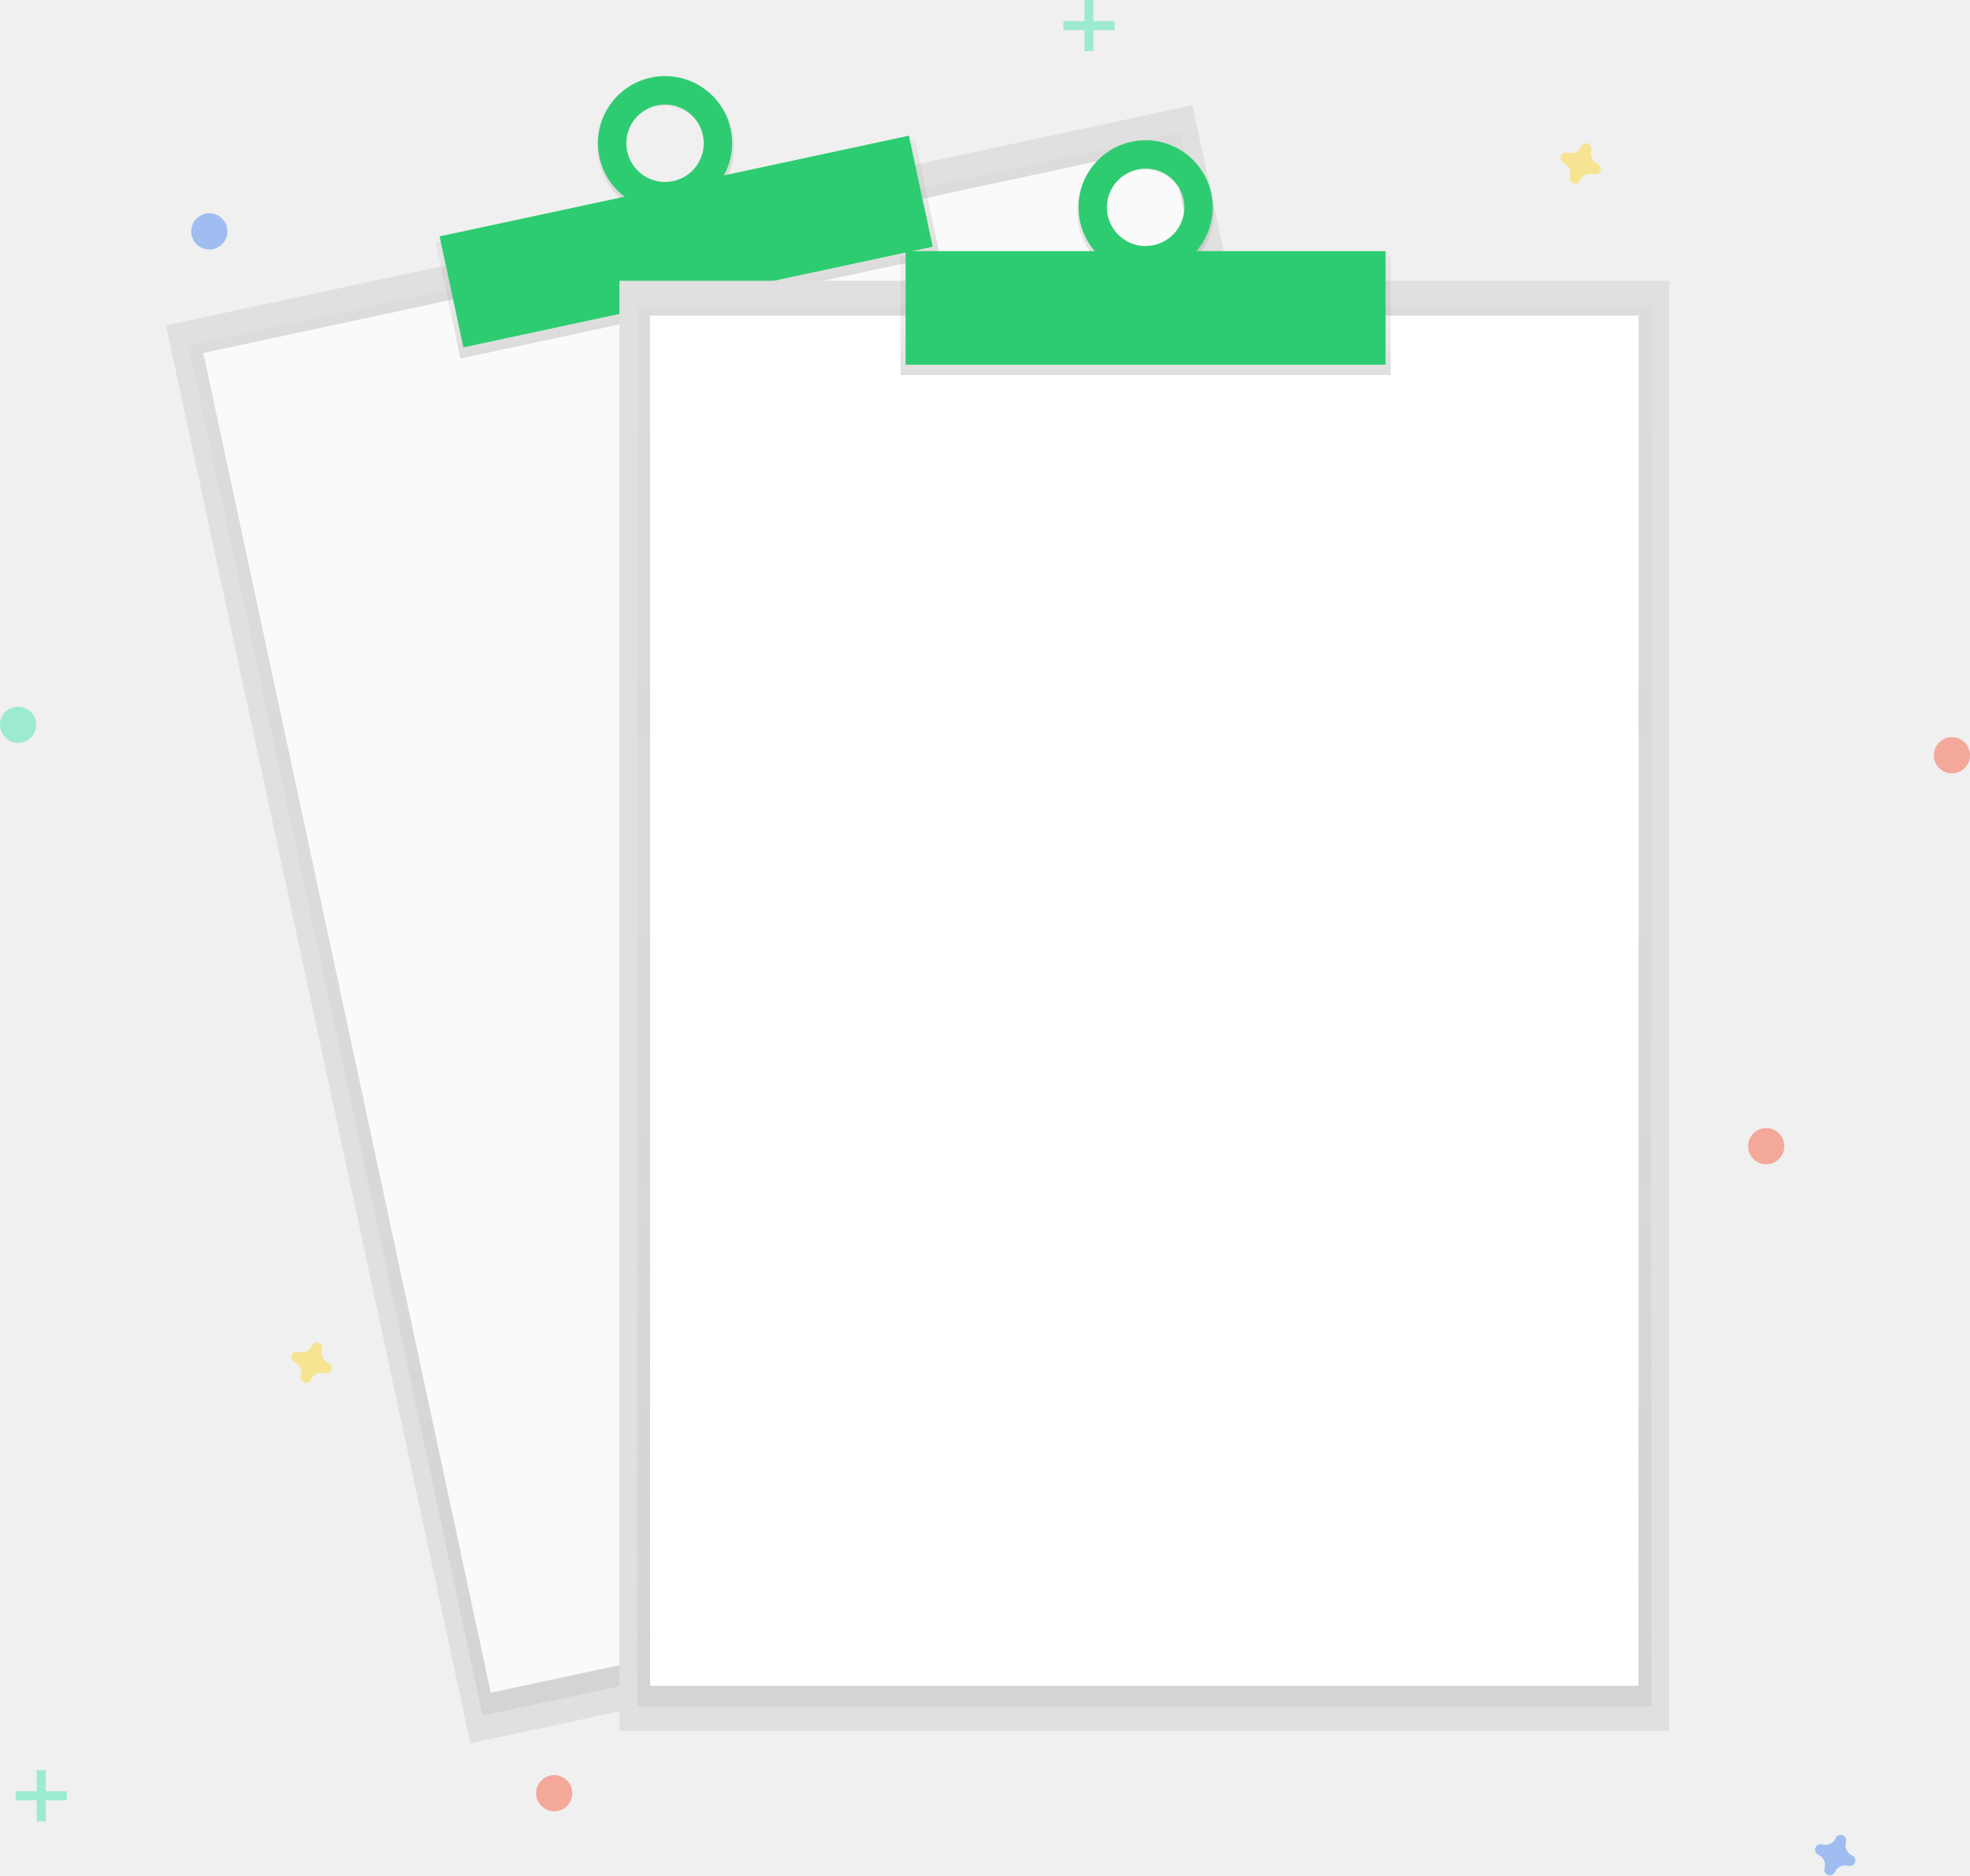
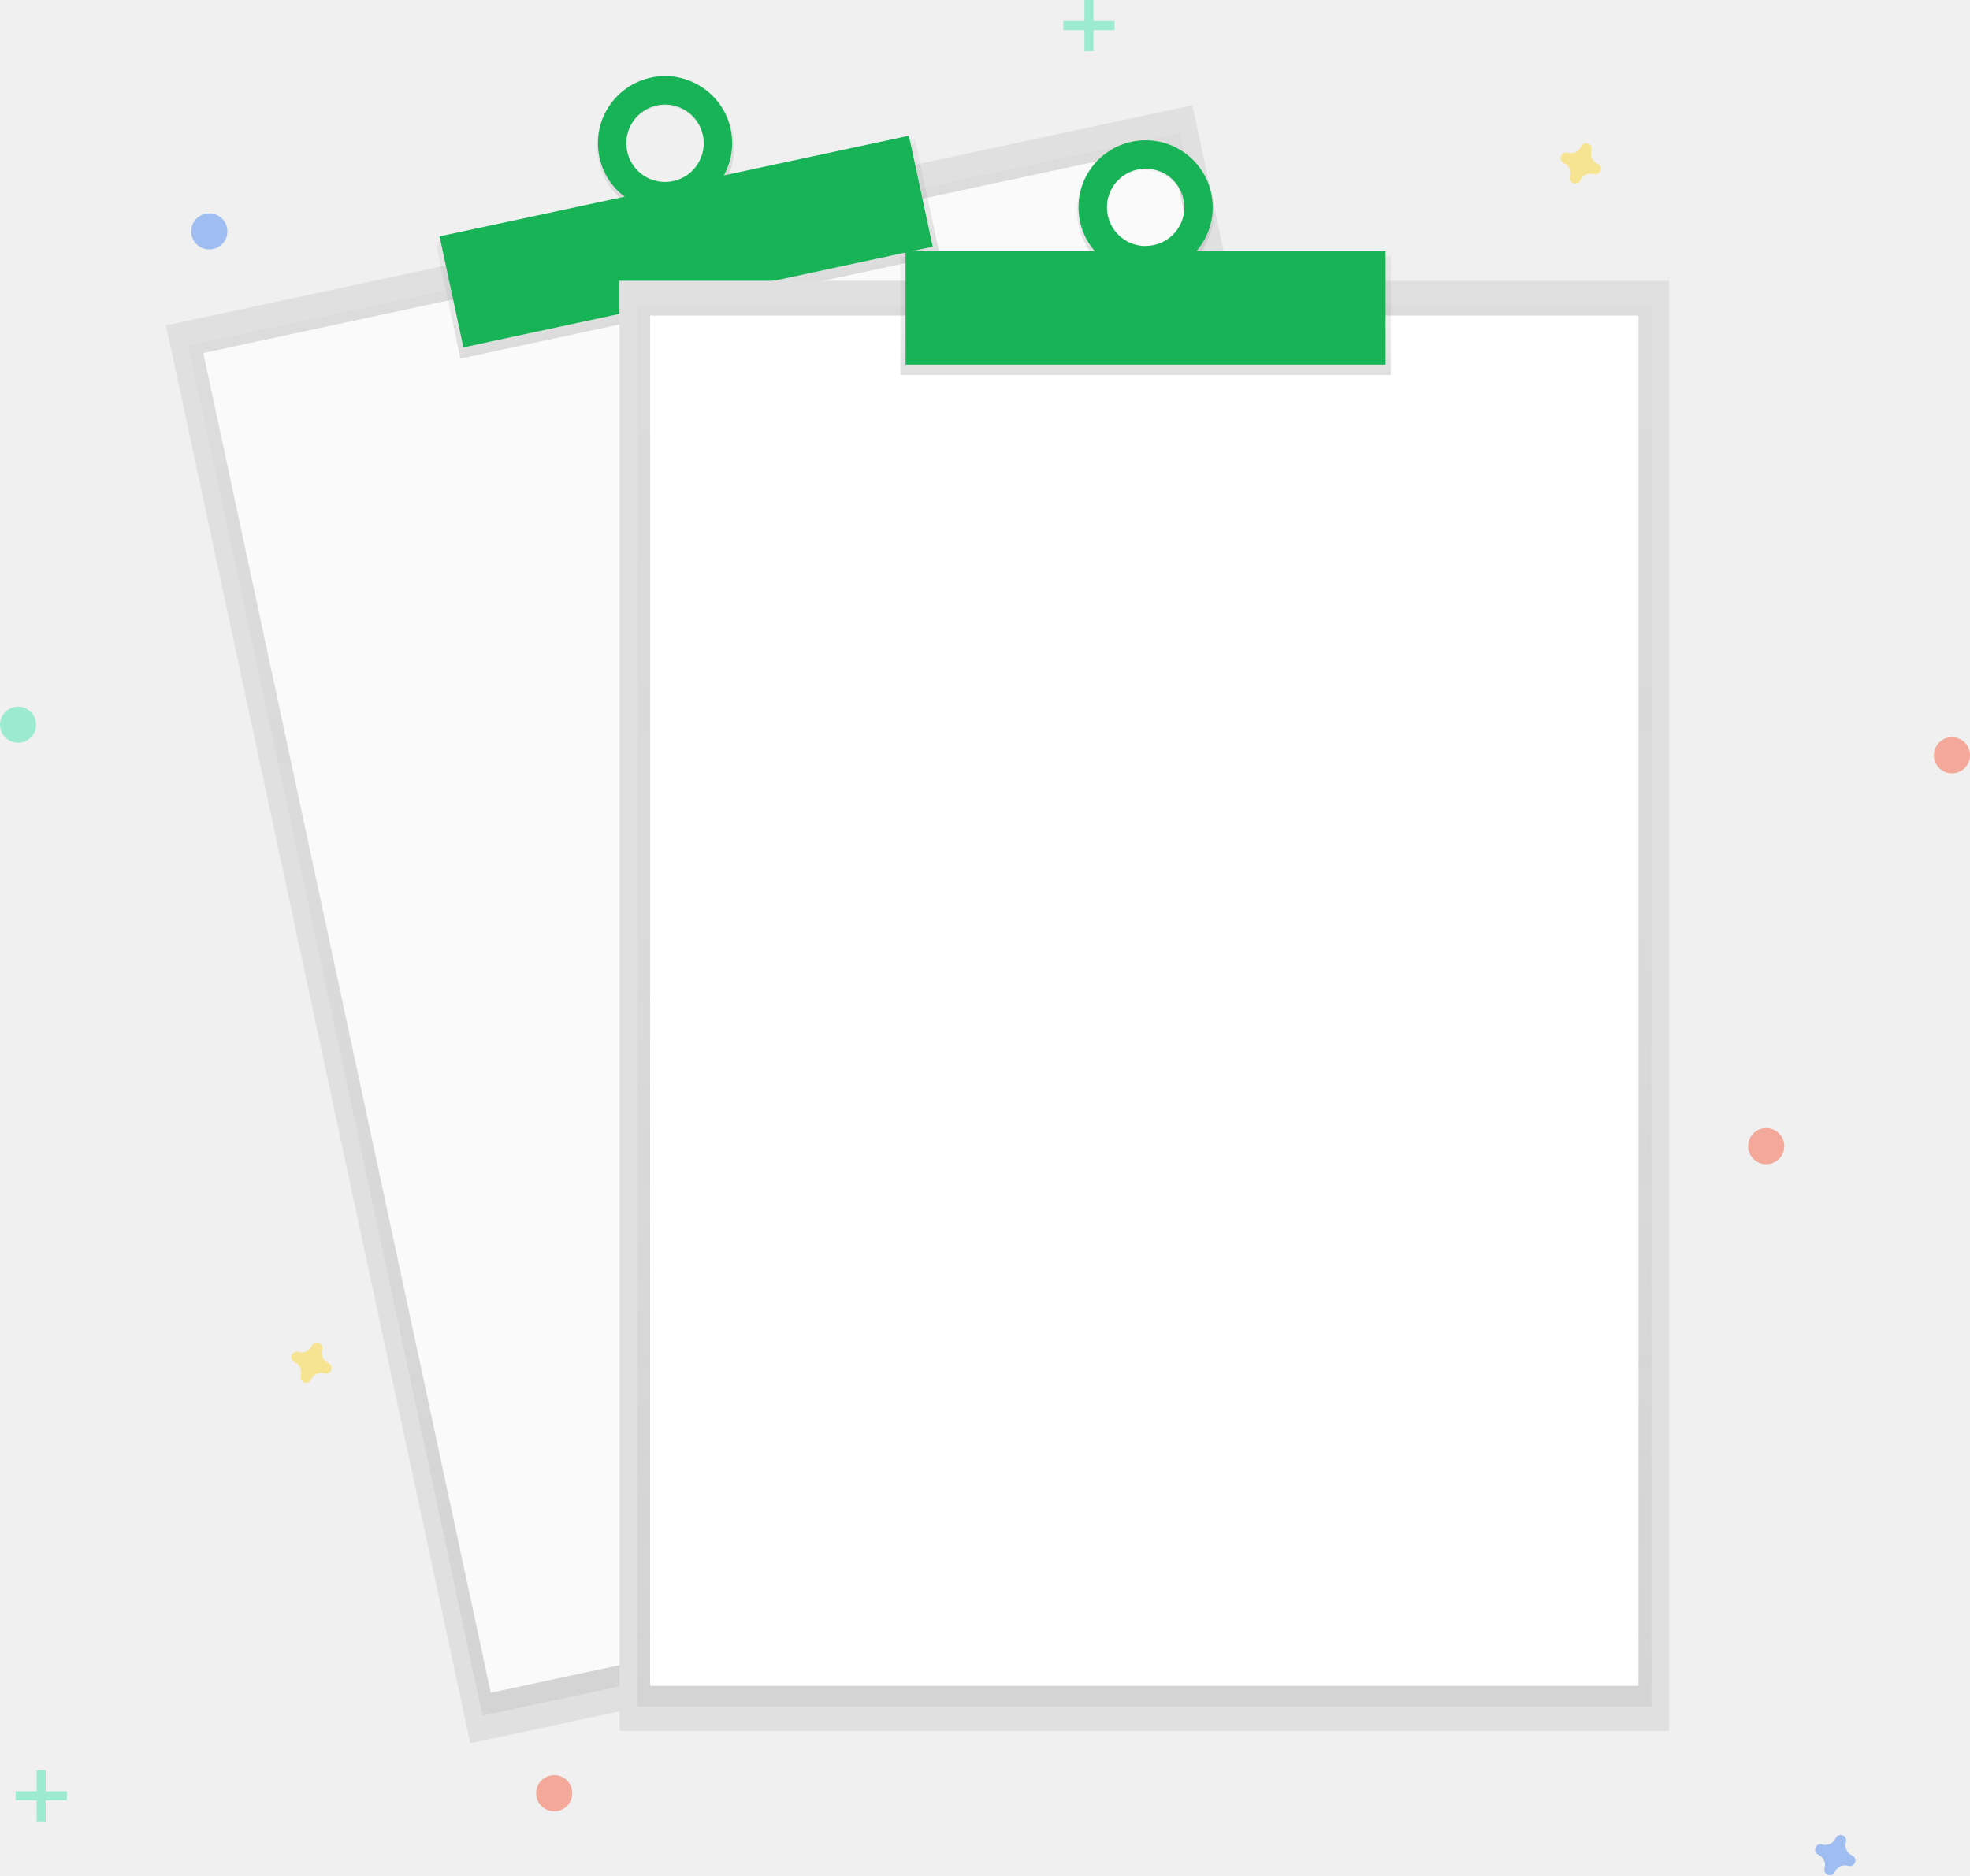
<svg xmlns="http://www.w3.org/2000/svg" xmlns:xlink="http://www.w3.org/1999/xlink" id="f20e0c25-d928-42cc-98d1-13cc230663ea" data-name="Layer 1" width="100%" height="100%" viewBox="0 0 820.16 780.81" src="https://42f2671d685f51e10fc6-b9fcecea3e50b3b59bdc28dead054ebc.ssl.cf5.rackcdn.com/illustrations/no_data_qbuo.svg" class="item__image" alt="No data">
  <defs>
    <linearGradient id="07332201-7176-49c2-9908-6dc4a39c4716" x1="539.63" y1="734.6" x2="539.63" y2="151.19" gradientTransform="translate(-3.62 1.57)" gradientUnits="userSpaceOnUse">
      <stop offset="0" stop-color="gray" stop-opacity="0.25" />
      <stop offset="0.54" stop-color="gray" stop-opacity="0.12" />
      <stop offset="1" stop-color="gray" stop-opacity="0.1" />
    </linearGradient>
    <linearGradient id="0ee1ab3f-7ba2-4205-9d4a-9606ad702253" x1="540.17" y1="180.2" x2="540.17" y2="130.75" gradientTransform="translate(-63.92 7.85)" xlink:href="#07332201-7176-49c2-9908-6dc4a39c4716" />
    <linearGradient id="abca9755-bed1-4a97-b027-7f02ee3ffa09" x1="540.17" y1="140.86" x2="540.17" y2="82.43" gradientTransform="translate(-84.51 124.6) rotate(-12.11)" xlink:href="#07332201-7176-49c2-9908-6dc4a39c4716" />
    <linearGradient id="2632d424-e666-4ee4-9508-a494957e14ab" x1="476.4" y1="710.53" x2="476.4" y2="127.12" gradientTransform="matrix(1, 0, 0, 1, 0, 0)" xlink:href="#07332201-7176-49c2-9908-6dc4a39c4716" />
    <linearGradient id="97571ef7-1c83-4e06-b701-c2e47e77dca3" x1="476.94" y1="156.13" x2="476.94" y2="106.68" gradientTransform="matrix(1, 0, 0, 1, 0, 0)" xlink:href="#07332201-7176-49c2-9908-6dc4a39c4716" />
    <linearGradient id="7d32e13e-a0c7-49c4-af0e-066a2f8cb76e" x1="666.86" y1="176.39" x2="666.86" y2="117.95" gradientTransform="matrix(1, 0, 0, 1, 0, 0)" xlink:href="#07332201-7176-49c2-9908-6dc4a39c4716" />
  </defs>
  <rect x="317.5" y="142.55" width="437.02" height="603.82" transform="translate(-271.22 62.72) rotate(-12.11)" fill="#e0e0e0" />
  <g opacity="0.5">
    <rect x="324.89" y="152.76" width="422.25" height="583.41" transform="translate(-271.22 62.72) rotate(-12.11)" fill="url(#07332201-7176-49c2-9908-6dc4a39c4716)" />
  </g>
  <rect x="329.81" y="157.1" width="411.5" height="570.52" transform="translate(-270.79 62.58) rotate(-12.11)" fill="#fafafa" />
  <rect x="374.18" y="138.6" width="204.14" height="49.45" transform="translate(-213.58 43.93) rotate(-12.11)" fill="url(#0ee1ab3f-7ba2-4205-9d4a-9606ad702253)" />
  <path d="M460.93,91.9c-15.41,3.31-25.16,18.78-21.77,34.55s18.62,25.89,34,22.58,25.16-18.78,21.77-34.55S476.34,88.59,460.93,91.9ZM470.6,137A16.86,16.86,0,1,1,483.16,117,16.66,16.66,0,0,1,470.6,137Z" transform="translate(-189.92 -59.59)" fill="url(#abca9755-bed1-4a97-b027-7f02ee3ffa09)" />
-   <rect x="375.66" y="136.55" width="199.84" height="47.27" transform="translate(-212.94 43.72) rotate(-12.11)" fill="#2ecc71" />
-   <path d="M460.93,91.9a27.93,27.93,0,1,0,33.17,21.45A27.93,27.93,0,0,0,460.93,91.9ZM470.17,135a16.12,16.12,0,1,1,12.38-19.14A16.12,16.12,0,0,1,470.17,135Z" transform="translate(-189.92 -59.59)" fill="#2ecc71" />
+   <rect x="375.66" y="136.55" width="199.84" height="47.27" transform="translate(-212.94 43.72) rotate(-12.11)" fill="#17b356" />
+   <path d="M460.93,91.9a27.93,27.93,0,1,0,33.17,21.45A27.93,27.93,0,0,0,460.93,91.9ZM470.17,135a16.12,16.12,0,1,1,12.38-19.14A16.12,16.12,0,0,1,470.17,135Z" transform="translate(-189.92 -59.59)" fill="#17b356" />
  <rect x="257.89" y="116.91" width="437.02" height="603.82" fill="#e0e0e0" />
  <g opacity="0.5">
    <rect x="265.28" y="127.12" width="422.25" height="583.41" fill="url(#2632d424-e666-4ee4-9508-a494957e14ab)" />
  </g>
  <rect x="270.65" y="131.42" width="411.5" height="570.52" fill="#fff" />
  <rect x="374.87" y="106.68" width="204.14" height="49.45" fill="url(#97571ef7-1c83-4e06-b701-c2e47e77dca3)" />
  <path d="M666.86,118c-15.76,0-28.54,13.08-28.54,29.22s12.78,29.22,28.54,29.22,28.54-13.08,28.54-29.22S682.62,118,666.86,118Zm0,46.08a16.86,16.86,0,1,1,16.46-16.86A16.66,16.66,0,0,1,666.86,164Z" transform="translate(-189.92 -59.59)" fill="url(#7d32e13e-a0c7-49c4-af0e-066a2f8cb76e)" />
-   <rect x="377.02" y="104.56" width="199.84" height="47.27" fill="#2ecc71" />
-   <path d="M666.86,118a27.93,27.93,0,1,0,27.93,27.93A27.93,27.93,0,0,0,666.86,118Zm0,44.05A16.12,16.12,0,1,1,683,145.89,16.12,16.12,0,0,1,666.86,162Z" transform="translate(-189.92 -59.59)" fill="#2ecc71" />
+   <rect x="377.02" y="104.56" width="199.84" height="47.27" fill="#17b356" />
+   <path d="M666.86,118a27.93,27.93,0,1,0,27.93,27.93A27.93,27.93,0,0,0,666.86,118Zm0,44.05A16.12,16.12,0,1,1,683,145.89,16.12,16.12,0,0,1,666.86,162Z" transform="translate(-189.92 -59.59)" fill="#17b356" />
  <g opacity="0.5">
    <rect x="15.27" y="737.05" width="3.76" height="21.33" fill="#47e6b1" />
    <rect x="205.19" y="796.65" width="3.76" height="21.33" transform="translate(824.47 540.65) rotate(90)" fill="#47e6b1" />
  </g>
  <g opacity="0.5">
    <rect x="451.49" width="3.76" height="21.33" fill="#47e6b1" />
    <rect x="641.4" y="59.59" width="3.76" height="21.33" transform="translate(523.63 -632.62) rotate(90)" fill="#47e6b1" />
  </g>
  <path d="M961,832.15a4.61,4.61,0,0,1-2.57-5.57,2.22,2.22,0,0,0,.1-.51h0a2.31,2.31,0,0,0-4.15-1.53h0a2.22,2.22,0,0,0-.26.45,4.61,4.61,0,0,1-5.57,2.57,2.22,2.22,0,0,0-.51-.1h0a2.31,2.31,0,0,0-1.53,4.15h0a2.22,2.22,0,0,0,.45.26,4.61,4.61,0,0,1,2.57,5.57,2.22,2.22,0,0,0-.1.51h0a2.31,2.31,0,0,0,4.15,1.53h0a2.22,2.22,0,0,0,.26-.45,4.61,4.61,0,0,1,5.57-2.57,2.22,2.22,0,0,0,.51.1h0a2.31,2.31,0,0,0,1.53-4.15h0A2.22,2.22,0,0,0,961,832.15Z" transform="translate(-189.92 -59.59)" fill="#4d8af0" opacity="0.5" />
  <path d="M326.59,627.09a4.61,4.61,0,0,1-2.57-5.57,2.22,2.22,0,0,0,.1-.51h0a2.31,2.31,0,0,0-4.15-1.53h0a2.22,2.22,0,0,0-.26.45,4.61,4.61,0,0,1-5.57,2.57,2.22,2.22,0,0,0-.51-.1h0a2.31,2.31,0,0,0-1.53,4.15h0a2.22,2.22,0,0,0,.45.26,4.61,4.61,0,0,1,2.57,5.57,2.22,2.22,0,0,0-.1.51h0a2.31,2.31,0,0,0,4.15,1.53h0a2.22,2.22,0,0,0,.26-.45A4.61,4.61,0,0,1,325,631.4a2.22,2.22,0,0,0,.51.1h0a2.31,2.31,0,0,0,1.53-4.15h0A2.22,2.22,0,0,0,326.59,627.09Z" transform="translate(-189.92 -59.59)" fill="#fdd835" opacity="0.5" />
  <path d="M855,127.77a4.61,4.61,0,0,1-2.57-5.57,2.22,2.22,0,0,0,.1-.51h0a2.31,2.31,0,0,0-4.15-1.53h0a2.22,2.22,0,0,0-.26.45,4.61,4.61,0,0,1-5.57,2.57,2.22,2.22,0,0,0-.51-.1h0a2.31,2.31,0,0,0-1.53,4.15h0a2.22,2.22,0,0,0,.45.26,4.61,4.61,0,0,1,2.57,5.57,2.22,2.22,0,0,0-.1.51h0a2.31,2.31,0,0,0,4.15,1.53h0a2.22,2.22,0,0,0,.26-.45,4.61,4.61,0,0,1,5.57-2.57,2.22,2.22,0,0,0,.51.1h0a2.31,2.31,0,0,0,1.53-4.15h0A2.22,2.22,0,0,0,855,127.77Z" transform="translate(-189.92 -59.59)" fill="#fdd835" opacity="0.5" />
  <circle cx="812.64" cy="314.47" r="7.53" fill="#f55f44" opacity="0.5" />
  <circle cx="230.73" cy="746.65" r="7.53" fill="#f55f44" opacity="0.5" />
  <circle cx="735.31" cy="477.23" r="7.53" fill="#f55f44" opacity="0.5" />
  <circle cx="87.14" cy="96.35" r="7.53" fill="#4d8af0" opacity="0.5" />
  <circle cx="7.53" cy="301.76" r="7.53" fill="#47e6b1" opacity="0.5" />
</svg>
